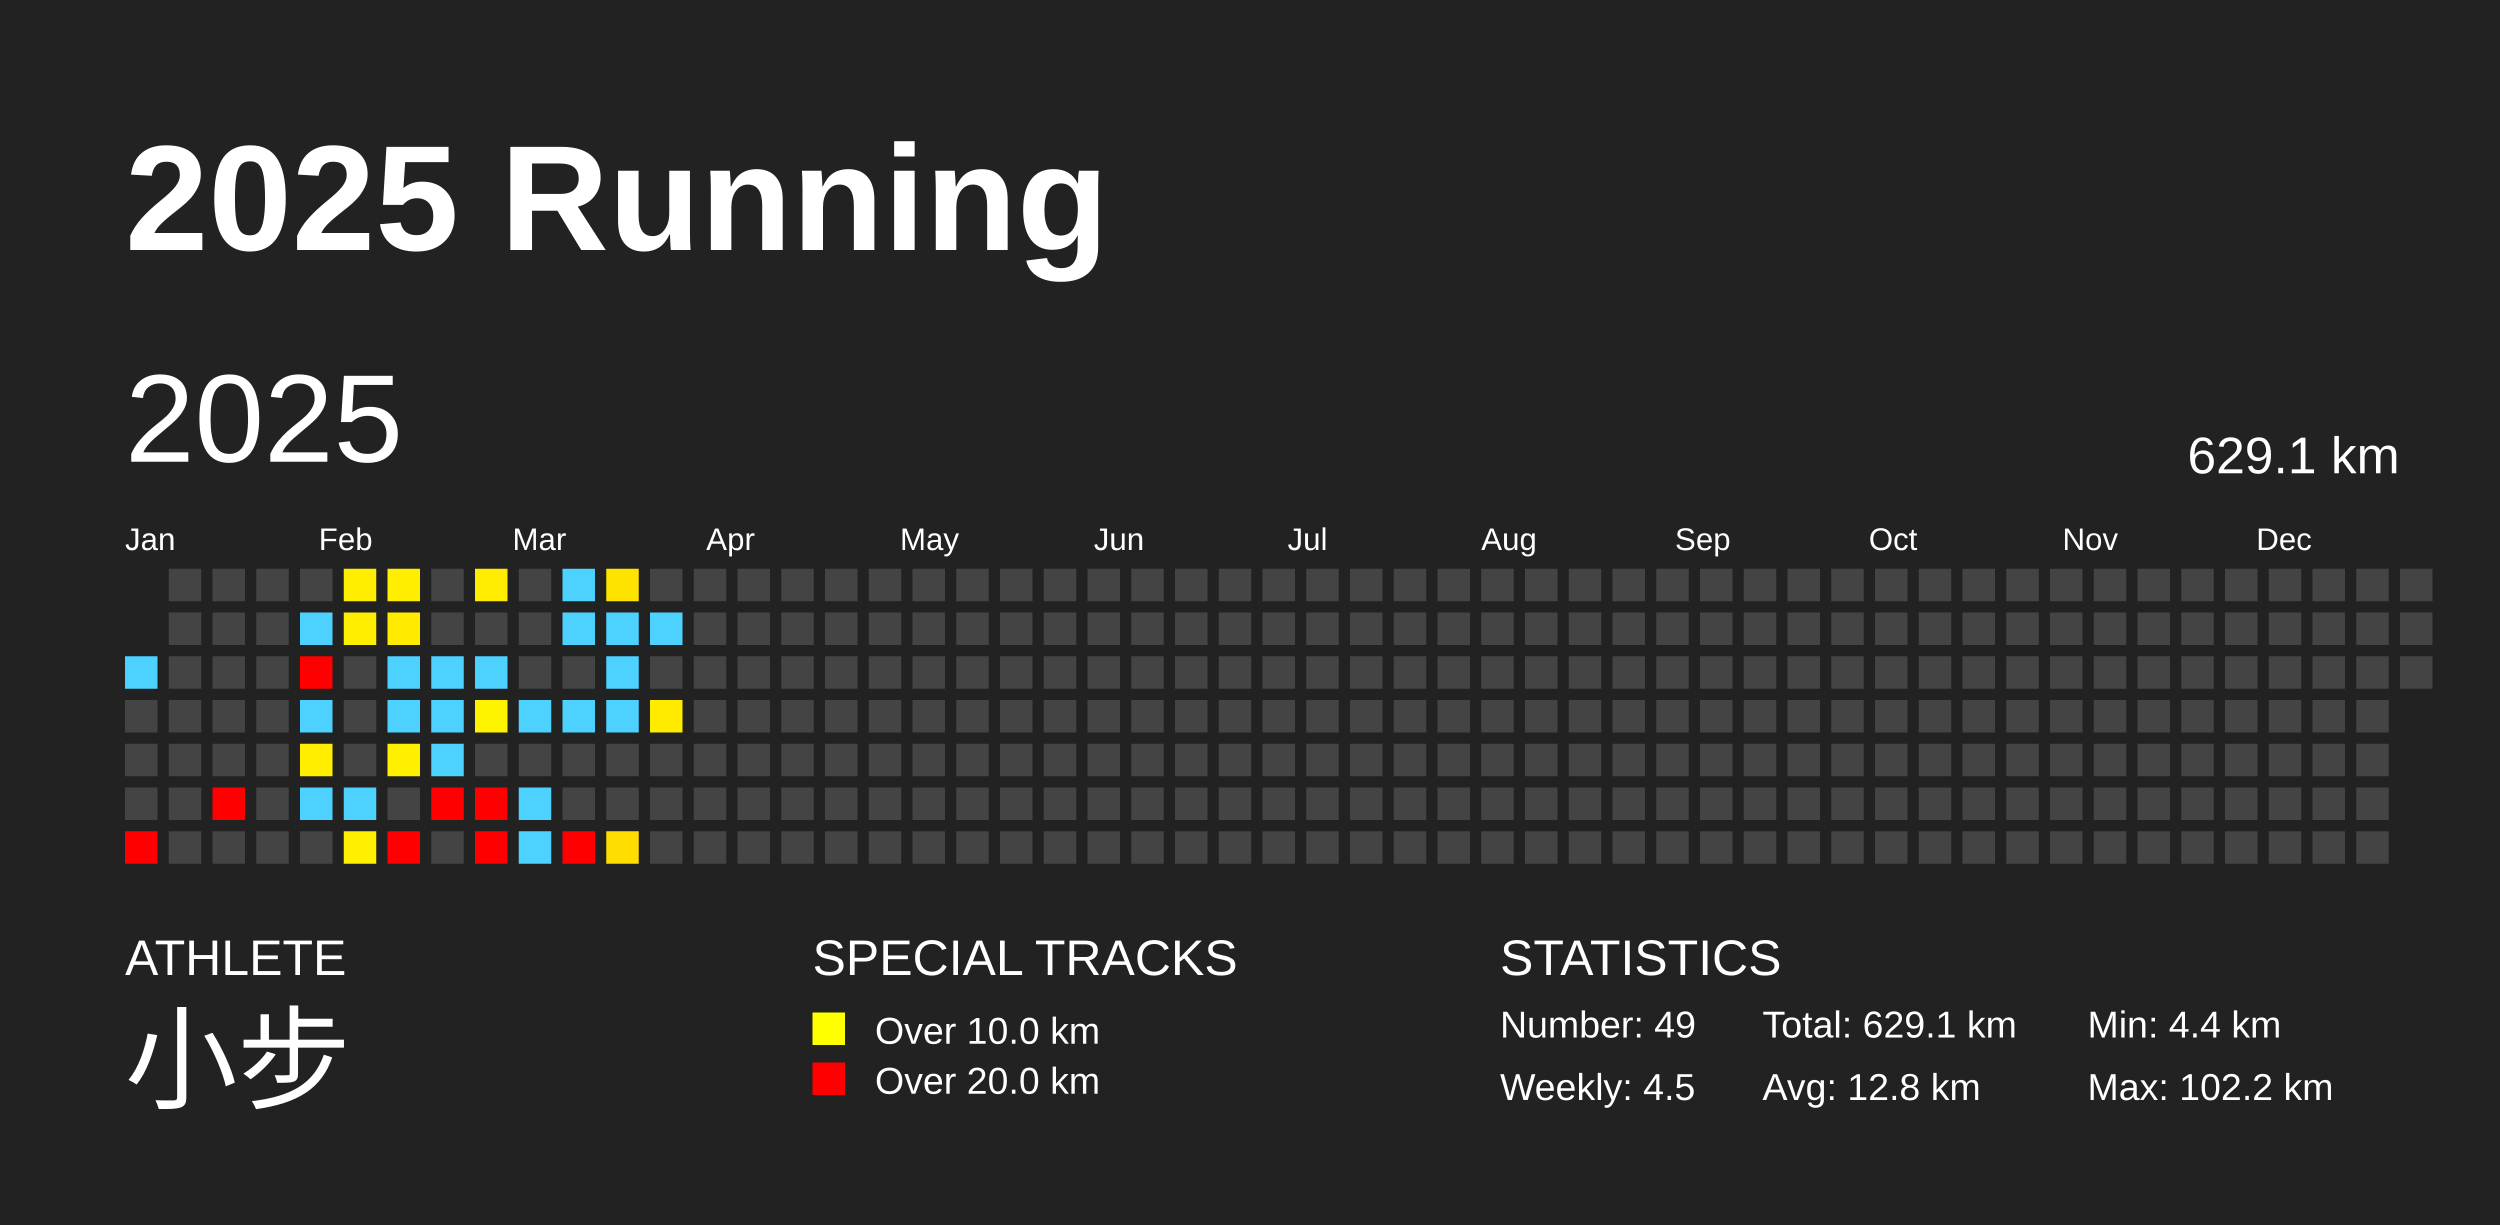
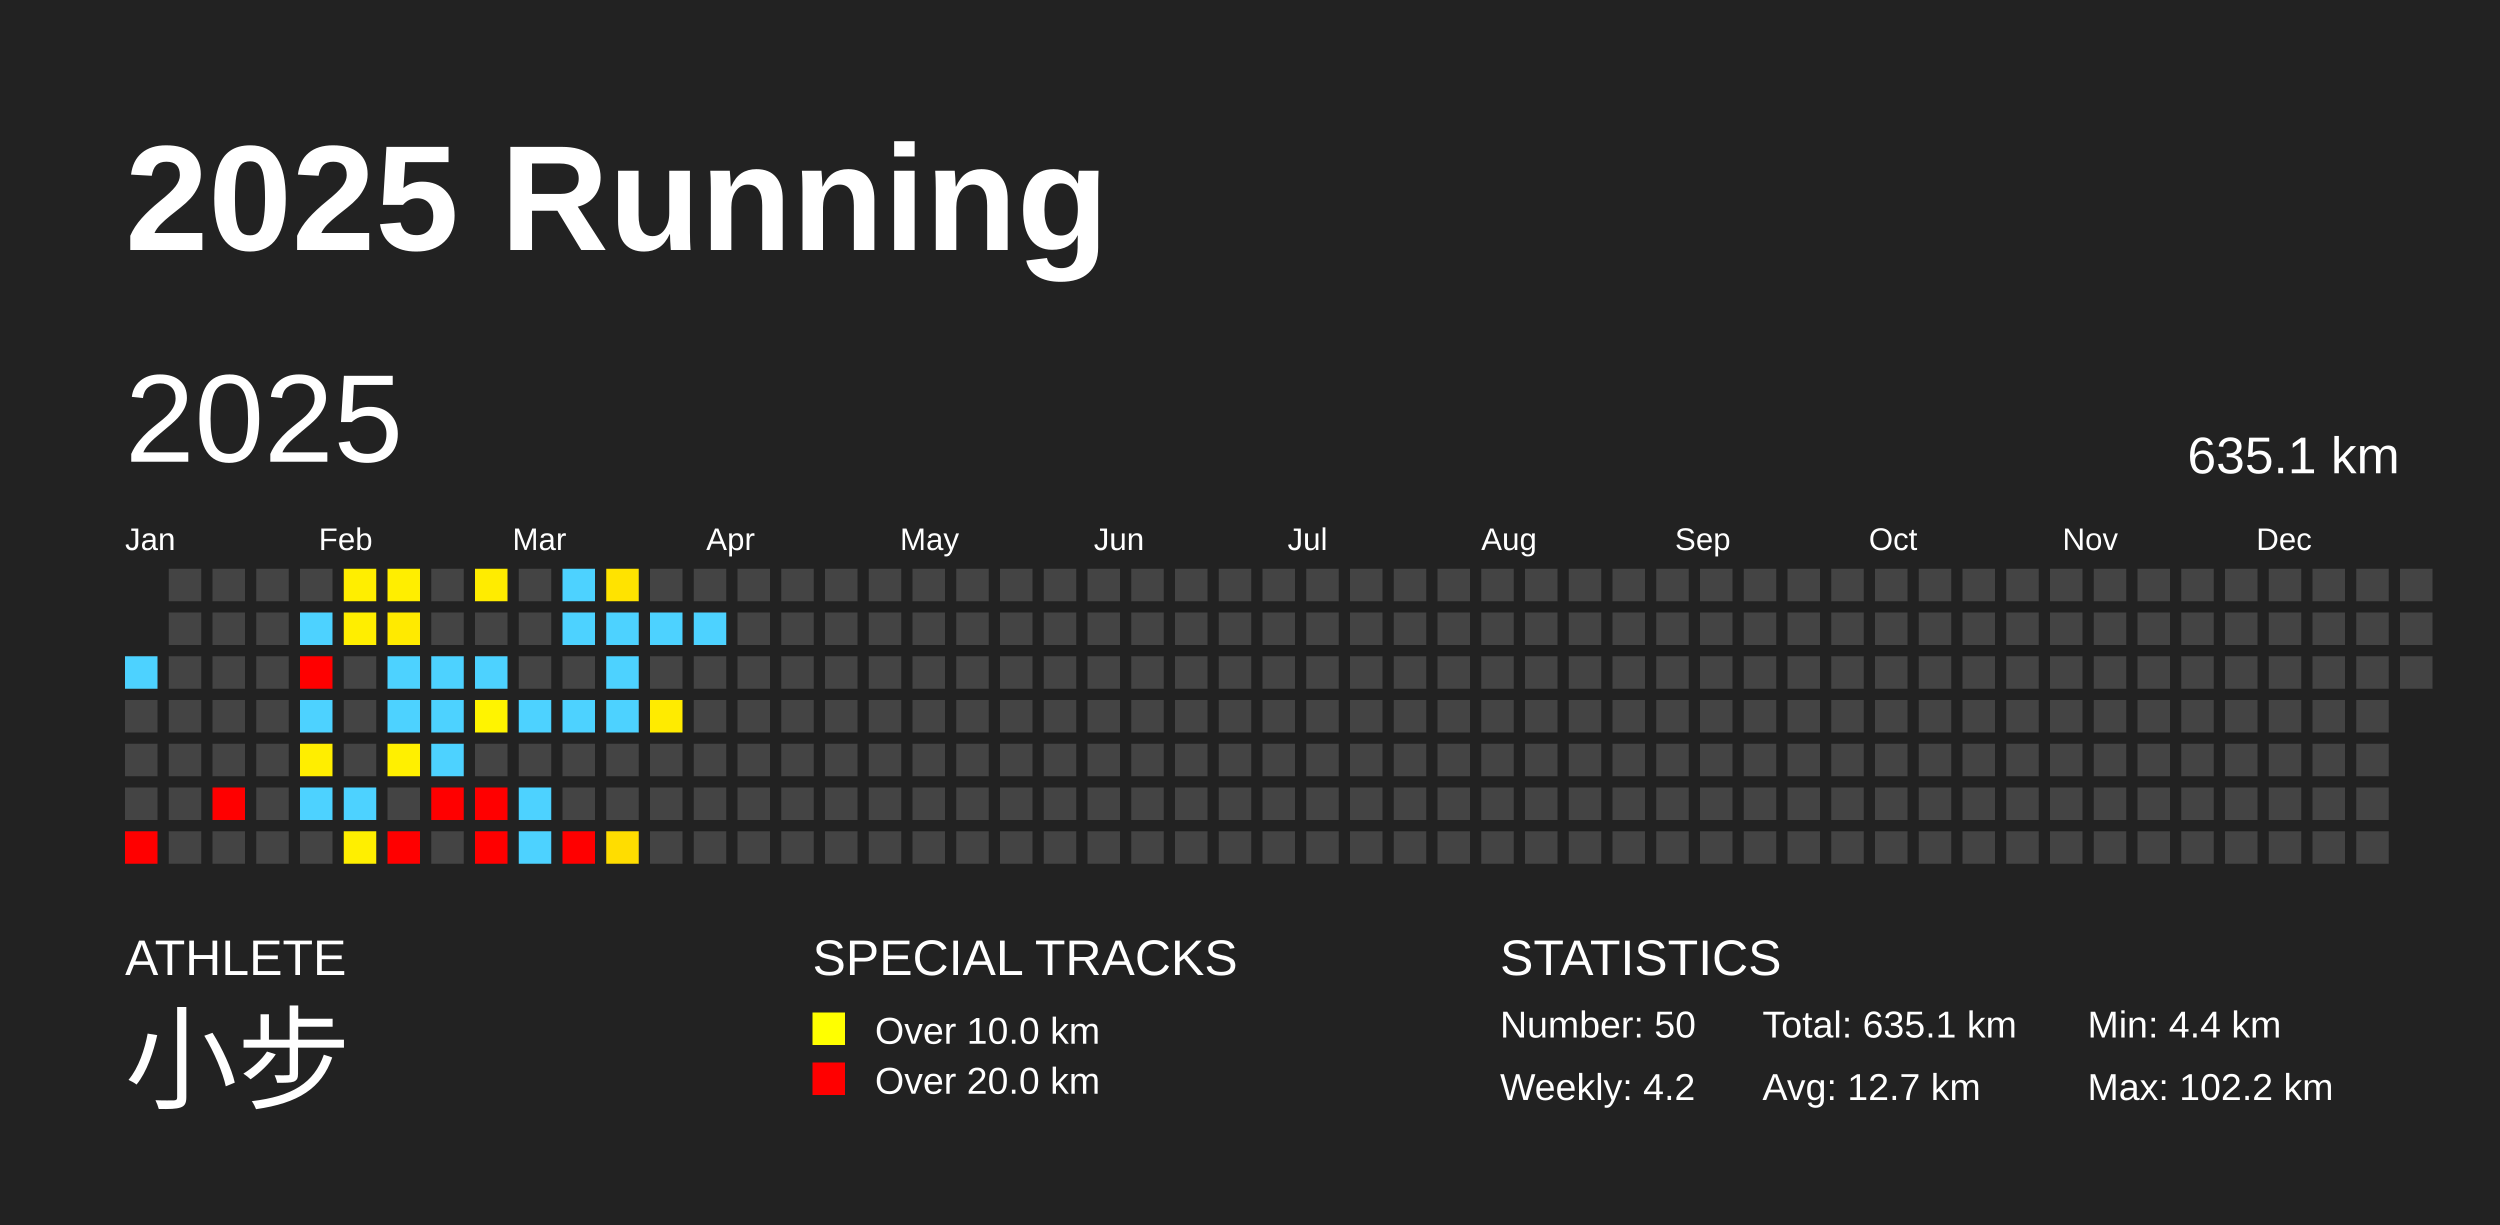
<svg xmlns="http://www.w3.org/2000/svg" baseProfile="full" height="98mm" version="1.1" viewBox="0,0,200,98" width="200mm">
  <defs />
  <rect fill="#222222" height="98" width="200" x="0" y="0" />
  <text fill="#FFFFFF" style="font-size:12px; font-family:Arial; font-weight:bold;" x="10" y="20">2025 Running</text>
  <text fill="#FFFFFF" style="font-size:4px; font-family:Arial" x="10" y="78">ATHLETE</text>
  <text fill="#FFFFFF" style="font-size:9px; font-family:Arial" x="10" y="88">小步</text>
  <text fill="#FFFFFF" style="font-size:4px; font-family:Arial" x="65" y="78">SPECIAL TRACKS</text>
  <rect fill="yellow" height="2.6" width="2.6" x="65" y="81" />
  <text fill="#FFFFFF" style="font-size:3px; font-family:Arial" x="70" y="83.5">Over 10.0 km</text>
  <rect fill="red" height="2.6" width="2.6" x="65" y="85" />
  <text fill="#FFFFFF" style="font-size:3px; font-family:Arial" x="70" y="87.5">Over 20.0 km</text>
  <text fill="#FFFFFF" style="font-size:4px; font-family:Arial" x="120" y="78">STATISTICS</text>
-   <text fill="#FFFFFF" style="font-size:3px; font-family:Arial" x="120" y="83">Number: 49</text>
-   <text fill="#FFFFFF" style="font-size:3px; font-family:Arial" x="120" y="88">Weekly: 4.5</text>
-   <text fill="#FFFFFF" style="font-size:3px; font-family:Arial" x="141" y="83">Total: 629.1 km</text>
-   <text fill="#FFFFFF" style="font-size:3px; font-family:Arial" x="141" y="88">Avg: 12.8 km</text>
+   <text fill="#FFFFFF" style="font-size:3px; font-family:Arial" x="120" y="83">Number: 50</text>
+   <text fill="#FFFFFF" style="font-size:3px; font-family:Arial" x="120" y="88">Weekly: 4.2</text>
+   <text fill="#FFFFFF" style="font-size:3px; font-family:Arial" x="141" y="83">Total: 635.1 km</text>
+   <text fill="#FFFFFF" style="font-size:3px; font-family:Arial" x="141" y="88">Avg: 12.7 km</text>
  <text fill="#FFFFFF" style="font-size:3px; font-family:Arial" x="167" y="83">Min: 4.4 km</text>
  <text fill="#FFFFFF" style="font-size:3px; font-family:Arial" x="167" y="88">Max: 102.2 km</text>
  <text dominant-baseline="hanging" fill="#FFFFFF" style="font-size:10.0px; font-family:Arial;" x="10" y="30">2025</text>
-   <text dominant-baseline="hanging" fill="#FFFFFF" style="font-size:4.125px; font-family:Arial;" x="175" y="35">629.1 km</text>
+   <text dominant-baseline="hanging" fill="#FFFFFF" style="font-size:4.125px; font-family:Arial;" x="175" y="35">635.1 km</text>
  <text fill="#FFFFFF" style="font-size:2.5px; font-family:Arial" x="10.0" y="44">Jan</text>
  <text fill="#FFFFFF" style="font-size:2.5px; font-family:Arial" x="25.5" y="44">Feb</text>
  <text fill="#FFFFFF" style="font-size:2.5px; font-family:Arial" x="41.0" y="44">Mar</text>
  <text fill="#FFFFFF" style="font-size:2.5px; font-family:Arial" x="56.5" y="44">Apr</text>
  <text fill="#FFFFFF" style="font-size:2.5px; font-family:Arial" x="72.0" y="44">May</text>
  <text fill="#FFFFFF" style="font-size:2.5px; font-family:Arial" x="87.5" y="44">Jun</text>
  <text fill="#FFFFFF" style="font-size:2.5px; font-family:Arial" x="103.0" y="44">Jul</text>
  <text fill="#FFFFFF" style="font-size:2.5px; font-family:Arial" x="118.5" y="44">Aug</text>
  <text fill="#FFFFFF" style="font-size:2.5px; font-family:Arial" x="134.0" y="44">Sep</text>
  <text fill="#FFFFFF" style="font-size:2.5px; font-family:Arial" x="149.5" y="44">Oct</text>
  <text fill="#FFFFFF" style="font-size:2.5px; font-family:Arial" x="165.0" y="44">Nov</text>
  <text fill="#FFFFFF" style="font-size:2.5px; font-family:Arial" x="180.5" y="44">Dec</text>
  <rect fill="#4dd2ff" height="2.6" width="2.6" x="10.0" y="52.5" />
  <rect fill="#444444" height="2.6" width="2.6" x="10.0" y="56.0" />
  <rect fill="#444444" height="2.6" width="2.6" x="10.0" y="59.5" />
  <rect fill="#444444" height="2.6" width="2.6" x="10.0" y="63.0" />
  <rect fill="red" height="2.6" width="2.6" x="10.0" y="66.5" />
  <rect fill="#444444" height="2.6" width="2.6" x="13.5" y="45.5" />
  <rect fill="#444444" height="2.6" width="2.6" x="13.5" y="49.0" />
  <rect fill="#444444" height="2.6" width="2.6" x="13.5" y="52.5" />
  <rect fill="#444444" height="2.6" width="2.6" x="13.5" y="56.0" />
  <rect fill="#444444" height="2.6" width="2.6" x="13.5" y="59.5" />
  <rect fill="#444444" height="2.6" width="2.6" x="13.5" y="63.0" />
  <rect fill="#444444" height="2.6" width="2.6" x="13.5" y="66.5" />
  <rect fill="#444444" height="2.6" width="2.6" x="17.0" y="45.5" />
  <rect fill="#444444" height="2.6" width="2.6" x="17.0" y="49.0" />
  <rect fill="#444444" height="2.6" width="2.6" x="17.0" y="52.5" />
  <rect fill="#444444" height="2.6" width="2.6" x="17.0" y="56.0" />
  <rect fill="#444444" height="2.6" width="2.6" x="17.0" y="59.5" />
  <rect fill="red" height="2.6" width="2.6" x="17.0" y="63.0" />
  <rect fill="#444444" height="2.6" width="2.6" x="17.0" y="66.5" />
  <rect fill="#444444" height="2.6" width="2.6" x="20.5" y="45.5" />
  <rect fill="#444444" height="2.6" width="2.6" x="20.5" y="49.0" />
  <rect fill="#444444" height="2.6" width="2.6" x="20.5" y="52.5" />
  <rect fill="#444444" height="2.6" width="2.6" x="20.5" y="56.0" />
  <rect fill="#444444" height="2.6" width="2.6" x="20.5" y="59.5" />
  <rect fill="#444444" height="2.6" width="2.6" x="20.5" y="63.0" />
  <rect fill="#444444" height="2.6" width="2.6" x="20.5" y="66.5" />
  <rect fill="#444444" height="2.6" width="2.6" x="24.0" y="45.5" />
  <rect fill="#4dd2ff" height="2.6" width="2.6" x="24.0" y="49.0" />
  <rect fill="red" height="2.6" width="2.6" x="24.0" y="52.5" />
  <rect fill="#4dd2ff" height="2.6" width="2.6" x="24.0" y="56.0" />
  <rect fill="#ffee00" height="2.6" width="2.6" x="24.0" y="59.5" />
  <rect fill="#4dd2ff" height="2.6" width="2.6" x="24.0" y="63.0" />
  <rect fill="#444444" height="2.6" width="2.6" x="24.0" y="66.5" />
  <rect fill="#ffee00" height="2.6" width="2.6" x="27.5" y="45.5" />
  <rect fill="#ffee00" height="2.6" width="2.6" x="27.5" y="49.0" />
  <rect fill="#444444" height="2.6" width="2.6" x="27.5" y="52.5" />
  <rect fill="#444444" height="2.6" width="2.6" x="27.5" y="56.0" />
  <rect fill="#444444" height="2.6" width="2.6" x="27.5" y="59.5" />
  <rect fill="#4dd2ff" height="2.6" width="2.6" x="27.5" y="63.0" />
  <rect fill="#ffef00" height="2.6" width="2.6" x="27.5" y="66.5" />
  <rect fill="#ffee00" height="2.6" width="2.6" x="31.0" y="45.5" />
  <rect fill="#ffea00" height="2.6" width="2.6" x="31.0" y="49.0" />
  <rect fill="#4dd2ff" height="2.6" width="2.6" x="31.0" y="52.5" />
  <rect fill="#4dd2ff" height="2.6" width="2.6" x="31.0" y="56.0" />
  <rect fill="#fff000" height="2.6" width="2.6" x="31.0" y="59.5" />
  <rect fill="#444444" height="2.6" width="2.6" x="31.0" y="63.0" />
  <rect fill="red" height="2.6" width="2.6" x="31.0" y="66.5" />
  <rect fill="#444444" height="2.6" width="2.6" x="34.5" y="45.5" />
  <rect fill="#444444" height="2.6" width="2.6" x="34.5" y="49.0" />
  <rect fill="#4dd2ff" height="2.6" width="2.6" x="34.5" y="52.5" />
  <rect fill="#4dd2ff" height="2.6" width="2.6" x="34.5" y="56.0" />
  <rect fill="#4dd2ff" height="2.6" width="2.6" x="34.5" y="59.5" />
  <rect fill="red" height="2.6" width="2.6" x="34.5" y="63.0" />
  <rect fill="#444444" height="2.6" width="2.6" x="34.5" y="66.5" />
  <rect fill="#ffec00" height="2.6" width="2.6" x="38.0" y="45.5" />
  <rect fill="#444444" height="2.6" width="2.6" x="38.0" y="49.0" />
  <rect fill="#4dd2ff" height="2.6" width="2.6" x="38.0" y="52.5" />
  <rect fill="#fff400" height="2.6" width="2.6" x="38.0" y="56.0" />
  <rect fill="#444444" height="2.6" width="2.6" x="38.0" y="59.5" />
  <rect fill="red" height="2.6" width="2.6" x="38.0" y="63.0" />
  <rect fill="red" height="2.6" width="2.6" x="38.0" y="66.5" />
  <rect fill="#444444" height="2.6" width="2.6" x="41.5" y="45.5" />
  <rect fill="#444444" height="2.6" width="2.6" x="41.5" y="49.0" />
  <rect fill="#444444" height="2.6" width="2.6" x="41.5" y="52.5" />
  <rect fill="#4dd2ff" height="2.6" width="2.6" x="41.5" y="56.0" />
  <rect fill="#444444" height="2.6" width="2.6" x="41.5" y="59.5" />
  <rect fill="#4dd2ff" height="2.6" width="2.6" x="41.5" y="63.0" />
  <rect fill="#4dd2ff" height="2.6" width="2.6" x="41.5" y="66.5" />
  <rect fill="#4dd2ff" height="2.6" width="2.6" x="45.0" y="45.5" />
  <rect fill="#4dd2ff" height="2.6" width="2.6" x="45.0" y="49.0" />
  <rect fill="#444444" height="2.6" width="2.6" x="45.0" y="52.5" />
  <rect fill="#4dd2ff" height="2.6" width="2.6" x="45.0" y="56.0" />
  <rect fill="#444444" height="2.6" width="2.6" x="45.0" y="59.5" />
  <rect fill="#444444" height="2.6" width="2.6" x="45.0" y="63.0" />
  <rect fill="red" height="2.6" width="2.6" x="45.0" y="66.5" />
  <rect fill="#ffe300" height="2.6" width="2.6" x="48.5" y="45.5" />
  <rect fill="#4dd2ff" height="2.6" width="2.6" x="48.5" y="49.0" />
  <rect fill="#4dd2ff" height="2.6" width="2.6" x="48.5" y="52.5" />
  <rect fill="#4dd2ff" height="2.6" width="2.6" x="48.5" y="56.0" />
  <rect fill="#444444" height="2.6" width="2.6" x="48.5" y="59.5" />
  <rect fill="#444444" height="2.6" width="2.6" x="48.5" y="63.0" />
  <rect fill="#ffdd00" height="2.6" width="2.6" x="48.5" y="66.5" />
  <rect fill="#444444" height="2.6" width="2.6" x="52.0" y="45.5" />
  <rect fill="#4dd2ff" height="2.6" width="2.6" x="52.0" y="49.0" />
  <rect fill="#444444" height="2.6" width="2.6" x="52.0" y="52.5" />
  <rect fill="#ffeb00" height="2.6" width="2.6" x="52.0" y="56.0" />
  <rect fill="#444444" height="2.6" width="2.6" x="52.0" y="59.5" />
  <rect fill="#444444" height="2.6" width="2.6" x="52.0" y="63.0" />
  <rect fill="#444444" height="2.6" width="2.6" x="52.0" y="66.5" />
  <rect fill="#444444" height="2.6" width="2.6" x="55.5" y="45.5" />
-   <rect fill="#444444" height="2.6" width="2.6" x="55.5" y="49.0" />
+   <rect fill="#4dd2ff" height="2.6" width="2.6" x="55.5" y="49.0" />
  <rect fill="#444444" height="2.6" width="2.6" x="55.5" y="52.5" />
  <rect fill="#444444" height="2.6" width="2.6" x="55.5" y="56.0" />
  <rect fill="#444444" height="2.6" width="2.6" x="55.5" y="59.5" />
  <rect fill="#444444" height="2.6" width="2.6" x="55.5" y="63.0" />
  <rect fill="#444444" height="2.6" width="2.6" x="55.5" y="66.5" />
  <rect fill="#444444" height="2.6" width="2.6" x="59.0" y="45.5" />
  <rect fill="#444444" height="2.6" width="2.6" x="59.0" y="49.0" />
  <rect fill="#444444" height="2.6" width="2.6" x="59.0" y="52.5" />
  <rect fill="#444444" height="2.6" width="2.6" x="59.0" y="56.0" />
  <rect fill="#444444" height="2.6" width="2.6" x="59.0" y="59.5" />
  <rect fill="#444444" height="2.6" width="2.6" x="59.0" y="63.0" />
  <rect fill="#444444" height="2.6" width="2.6" x="59.0" y="66.5" />
  <rect fill="#444444" height="2.6" width="2.6" x="62.5" y="45.5" />
  <rect fill="#444444" height="2.6" width="2.6" x="62.5" y="49.0" />
  <rect fill="#444444" height="2.6" width="2.6" x="62.5" y="52.5" />
  <rect fill="#444444" height="2.6" width="2.6" x="62.5" y="56.0" />
  <rect fill="#444444" height="2.6" width="2.6" x="62.5" y="59.5" />
  <rect fill="#444444" height="2.6" width="2.6" x="62.5" y="63.0" />
  <rect fill="#444444" height="2.6" width="2.6" x="62.5" y="66.5" />
  <rect fill="#444444" height="2.6" width="2.6" x="66.0" y="45.5" />
  <rect fill="#444444" height="2.6" width="2.6" x="66.0" y="49.0" />
  <rect fill="#444444" height="2.6" width="2.6" x="66.0" y="52.5" />
  <rect fill="#444444" height="2.6" width="2.6" x="66.0" y="56.0" />
  <rect fill="#444444" height="2.6" width="2.6" x="66.0" y="59.5" />
  <rect fill="#444444" height="2.6" width="2.6" x="66.0" y="63.0" />
  <rect fill="#444444" height="2.6" width="2.6" x="66.0" y="66.5" />
  <rect fill="#444444" height="2.6" width="2.6" x="69.5" y="45.5" />
  <rect fill="#444444" height="2.6" width="2.6" x="69.5" y="49.0" />
  <rect fill="#444444" height="2.6" width="2.6" x="69.5" y="52.5" />
  <rect fill="#444444" height="2.6" width="2.6" x="69.5" y="56.0" />
  <rect fill="#444444" height="2.6" width="2.6" x="69.5" y="59.5" />
  <rect fill="#444444" height="2.6" width="2.6" x="69.5" y="63.0" />
  <rect fill="#444444" height="2.6" width="2.6" x="69.5" y="66.5" />
  <rect fill="#444444" height="2.6" width="2.6" x="73.0" y="45.5" />
  <rect fill="#444444" height="2.6" width="2.6" x="73.0" y="49.0" />
  <rect fill="#444444" height="2.6" width="2.6" x="73.0" y="52.5" />
  <rect fill="#444444" height="2.6" width="2.6" x="73.0" y="56.0" />
  <rect fill="#444444" height="2.6" width="2.6" x="73.0" y="59.5" />
  <rect fill="#444444" height="2.6" width="2.6" x="73.0" y="63.0" />
  <rect fill="#444444" height="2.6" width="2.6" x="73.0" y="66.5" />
  <rect fill="#444444" height="2.6" width="2.6" x="76.5" y="45.5" />
  <rect fill="#444444" height="2.6" width="2.6" x="76.5" y="49.0" />
  <rect fill="#444444" height="2.6" width="2.6" x="76.5" y="52.5" />
  <rect fill="#444444" height="2.6" width="2.6" x="76.5" y="56.0" />
  <rect fill="#444444" height="2.6" width="2.6" x="76.5" y="59.5" />
  <rect fill="#444444" height="2.6" width="2.6" x="76.5" y="63.0" />
  <rect fill="#444444" height="2.6" width="2.6" x="76.5" y="66.5" />
  <rect fill="#444444" height="2.6" width="2.6" x="80.0" y="45.5" />
  <rect fill="#444444" height="2.6" width="2.6" x="80.0" y="49.0" />
  <rect fill="#444444" height="2.6" width="2.6" x="80.0" y="52.5" />
  <rect fill="#444444" height="2.6" width="2.6" x="80.0" y="56.0" />
  <rect fill="#444444" height="2.6" width="2.6" x="80.0" y="59.5" />
  <rect fill="#444444" height="2.6" width="2.6" x="80.0" y="63.0" />
  <rect fill="#444444" height="2.6" width="2.6" x="80.0" y="66.5" />
  <rect fill="#444444" height="2.6" width="2.6" x="83.5" y="45.5" />
  <rect fill="#444444" height="2.6" width="2.6" x="83.5" y="49.0" />
  <rect fill="#444444" height="2.6" width="2.6" x="83.5" y="52.5" />
  <rect fill="#444444" height="2.6" width="2.6" x="83.5" y="56.0" />
  <rect fill="#444444" height="2.6" width="2.6" x="83.5" y="59.5" />
  <rect fill="#444444" height="2.6" width="2.6" x="83.5" y="63.0" />
  <rect fill="#444444" height="2.6" width="2.6" x="83.5" y="66.5" />
  <rect fill="#444444" height="2.6" width="2.6" x="87.0" y="45.5" />
  <rect fill="#444444" height="2.6" width="2.6" x="87.0" y="49.0" />
  <rect fill="#444444" height="2.6" width="2.6" x="87.0" y="52.5" />
  <rect fill="#444444" height="2.6" width="2.6" x="87.0" y="56.0" />
  <rect fill="#444444" height="2.6" width="2.6" x="87.0" y="59.5" />
  <rect fill="#444444" height="2.6" width="2.6" x="87.0" y="63.0" />
  <rect fill="#444444" height="2.6" width="2.6" x="87.0" y="66.5" />
  <rect fill="#444444" height="2.6" width="2.6" x="90.5" y="45.5" />
  <rect fill="#444444" height="2.6" width="2.6" x="90.5" y="49.0" />
  <rect fill="#444444" height="2.6" width="2.6" x="90.5" y="52.5" />
  <rect fill="#444444" height="2.6" width="2.6" x="90.5" y="56.0" />
  <rect fill="#444444" height="2.6" width="2.6" x="90.5" y="59.5" />
  <rect fill="#444444" height="2.6" width="2.6" x="90.5" y="63.0" />
  <rect fill="#444444" height="2.6" width="2.6" x="90.5" y="66.5" />
  <rect fill="#444444" height="2.6" width="2.6" x="94.0" y="45.5" />
  <rect fill="#444444" height="2.6" width="2.6" x="94.0" y="49.0" />
  <rect fill="#444444" height="2.6" width="2.6" x="94.0" y="52.5" />
  <rect fill="#444444" height="2.6" width="2.6" x="94.0" y="56.0" />
  <rect fill="#444444" height="2.6" width="2.6" x="94.0" y="59.5" />
  <rect fill="#444444" height="2.6" width="2.6" x="94.0" y="63.0" />
  <rect fill="#444444" height="2.6" width="2.6" x="94.0" y="66.5" />
  <rect fill="#444444" height="2.6" width="2.6" x="97.5" y="45.5" />
  <rect fill="#444444" height="2.6" width="2.6" x="97.5" y="49.0" />
  <rect fill="#444444" height="2.6" width="2.6" x="97.5" y="52.5" />
  <rect fill="#444444" height="2.6" width="2.6" x="97.5" y="56.0" />
  <rect fill="#444444" height="2.6" width="2.6" x="97.5" y="59.5" />
  <rect fill="#444444" height="2.6" width="2.6" x="97.5" y="63.0" />
  <rect fill="#444444" height="2.6" width="2.6" x="97.5" y="66.5" />
  <rect fill="#444444" height="2.6" width="2.6" x="101.0" y="45.5" />
  <rect fill="#444444" height="2.6" width="2.6" x="101.0" y="49.0" />
  <rect fill="#444444" height="2.6" width="2.6" x="101.0" y="52.5" />
  <rect fill="#444444" height="2.6" width="2.6" x="101.0" y="56.0" />
  <rect fill="#444444" height="2.6" width="2.6" x="101.0" y="59.5" />
  <rect fill="#444444" height="2.6" width="2.6" x="101.0" y="63.0" />
  <rect fill="#444444" height="2.6" width="2.6" x="101.0" y="66.5" />
  <rect fill="#444444" height="2.6" width="2.6" x="104.5" y="45.5" />
  <rect fill="#444444" height="2.6" width="2.6" x="104.5" y="49.0" />
  <rect fill="#444444" height="2.6" width="2.6" x="104.5" y="52.5" />
  <rect fill="#444444" height="2.6" width="2.6" x="104.5" y="56.0" />
  <rect fill="#444444" height="2.6" width="2.6" x="104.5" y="59.5" />
  <rect fill="#444444" height="2.6" width="2.6" x="104.5" y="63.0" />
  <rect fill="#444444" height="2.6" width="2.6" x="104.5" y="66.5" />
  <rect fill="#444444" height="2.6" width="2.6" x="108.0" y="45.5" />
  <rect fill="#444444" height="2.6" width="2.6" x="108.0" y="49.0" />
  <rect fill="#444444" height="2.6" width="2.6" x="108.0" y="52.5" />
  <rect fill="#444444" height="2.6" width="2.6" x="108.0" y="56.0" />
  <rect fill="#444444" height="2.6" width="2.6" x="108.0" y="59.5" />
  <rect fill="#444444" height="2.6" width="2.6" x="108.0" y="63.0" />
  <rect fill="#444444" height="2.6" width="2.6" x="108.0" y="66.5" />
  <rect fill="#444444" height="2.6" width="2.6" x="111.5" y="45.5" />
  <rect fill="#444444" height="2.6" width="2.6" x="111.5" y="49.0" />
  <rect fill="#444444" height="2.6" width="2.6" x="111.5" y="52.5" />
  <rect fill="#444444" height="2.6" width="2.6" x="111.5" y="56.0" />
  <rect fill="#444444" height="2.6" width="2.6" x="111.5" y="59.5" />
  <rect fill="#444444" height="2.6" width="2.6" x="111.5" y="63.0" />
  <rect fill="#444444" height="2.6" width="2.6" x="111.5" y="66.5" />
  <rect fill="#444444" height="2.6" width="2.6" x="115.0" y="45.5" />
  <rect fill="#444444" height="2.6" width="2.6" x="115.0" y="49.0" />
  <rect fill="#444444" height="2.6" width="2.6" x="115.0" y="52.5" />
  <rect fill="#444444" height="2.6" width="2.6" x="115.0" y="56.0" />
  <rect fill="#444444" height="2.6" width="2.6" x="115.0" y="59.5" />
  <rect fill="#444444" height="2.6" width="2.6" x="115.0" y="63.0" />
  <rect fill="#444444" height="2.6" width="2.6" x="115.0" y="66.5" />
  <rect fill="#444444" height="2.6" width="2.6" x="118.5" y="45.5" />
  <rect fill="#444444" height="2.6" width="2.6" x="118.5" y="49.0" />
  <rect fill="#444444" height="2.6" width="2.6" x="118.5" y="52.5" />
  <rect fill="#444444" height="2.6" width="2.6" x="118.5" y="56.0" />
  <rect fill="#444444" height="2.6" width="2.6" x="118.5" y="59.5" />
  <rect fill="#444444" height="2.6" width="2.6" x="118.5" y="63.0" />
  <rect fill="#444444" height="2.6" width="2.6" x="118.5" y="66.5" />
  <rect fill="#444444" height="2.6" width="2.6" x="122.0" y="45.5" />
  <rect fill="#444444" height="2.6" width="2.6" x="122.0" y="49.0" />
  <rect fill="#444444" height="2.6" width="2.6" x="122.0" y="52.5" />
  <rect fill="#444444" height="2.6" width="2.6" x="122.0" y="56.0" />
  <rect fill="#444444" height="2.6" width="2.6" x="122.0" y="59.5" />
  <rect fill="#444444" height="2.6" width="2.6" x="122.0" y="63.0" />
  <rect fill="#444444" height="2.6" width="2.6" x="122.0" y="66.5" />
  <rect fill="#444444" height="2.6" width="2.6" x="125.5" y="45.5" />
  <rect fill="#444444" height="2.6" width="2.6" x="125.5" y="49.0" />
  <rect fill="#444444" height="2.6" width="2.6" x="125.5" y="52.5" />
  <rect fill="#444444" height="2.6" width="2.6" x="125.5" y="56.0" />
  <rect fill="#444444" height="2.6" width="2.6" x="125.5" y="59.5" />
  <rect fill="#444444" height="2.6" width="2.6" x="125.5" y="63.0" />
  <rect fill="#444444" height="2.6" width="2.6" x="125.5" y="66.5" />
  <rect fill="#444444" height="2.6" width="2.6" x="129.0" y="45.5" />
  <rect fill="#444444" height="2.6" width="2.6" x="129.0" y="49.0" />
  <rect fill="#444444" height="2.6" width="2.6" x="129.0" y="52.5" />
  <rect fill="#444444" height="2.6" width="2.6" x="129.0" y="56.0" />
  <rect fill="#444444" height="2.6" width="2.6" x="129.0" y="59.5" />
  <rect fill="#444444" height="2.6" width="2.6" x="129.0" y="63.0" />
  <rect fill="#444444" height="2.6" width="2.6" x="129.0" y="66.5" />
  <rect fill="#444444" height="2.6" width="2.6" x="132.5" y="45.5" />
  <rect fill="#444444" height="2.6" width="2.6" x="132.5" y="49.0" />
  <rect fill="#444444" height="2.6" width="2.6" x="132.5" y="52.5" />
  <rect fill="#444444" height="2.6" width="2.6" x="132.5" y="56.0" />
  <rect fill="#444444" height="2.6" width="2.6" x="132.5" y="59.5" />
  <rect fill="#444444" height="2.6" width="2.6" x="132.5" y="63.0" />
  <rect fill="#444444" height="2.6" width="2.6" x="132.5" y="66.5" />
  <rect fill="#444444" height="2.6" width="2.6" x="136.0" y="45.5" />
  <rect fill="#444444" height="2.6" width="2.6" x="136.0" y="49.0" />
  <rect fill="#444444" height="2.6" width="2.6" x="136.0" y="52.5" />
  <rect fill="#444444" height="2.6" width="2.6" x="136.0" y="56.0" />
  <rect fill="#444444" height="2.6" width="2.6" x="136.0" y="59.5" />
  <rect fill="#444444" height="2.6" width="2.6" x="136.0" y="63.0" />
  <rect fill="#444444" height="2.6" width="2.6" x="136.0" y="66.5" />
  <rect fill="#444444" height="2.6" width="2.6" x="139.5" y="45.5" />
  <rect fill="#444444" height="2.6" width="2.6" x="139.5" y="49.0" />
  <rect fill="#444444" height="2.6" width="2.6" x="139.5" y="52.5" />
  <rect fill="#444444" height="2.6" width="2.6" x="139.5" y="56.0" />
  <rect fill="#444444" height="2.6" width="2.6" x="139.5" y="59.5" />
  <rect fill="#444444" height="2.6" width="2.6" x="139.5" y="63.0" />
  <rect fill="#444444" height="2.6" width="2.6" x="139.5" y="66.5" />
  <rect fill="#444444" height="2.6" width="2.6" x="143.0" y="45.5" />
  <rect fill="#444444" height="2.6" width="2.6" x="143.0" y="49.0" />
  <rect fill="#444444" height="2.6" width="2.6" x="143.0" y="52.5" />
  <rect fill="#444444" height="2.6" width="2.6" x="143.0" y="56.0" />
  <rect fill="#444444" height="2.6" width="2.6" x="143.0" y="59.5" />
  <rect fill="#444444" height="2.6" width="2.6" x="143.0" y="63.0" />
  <rect fill="#444444" height="2.6" width="2.6" x="143.0" y="66.5" />
  <rect fill="#444444" height="2.6" width="2.6" x="146.5" y="45.5" />
  <rect fill="#444444" height="2.6" width="2.6" x="146.5" y="49.0" />
  <rect fill="#444444" height="2.6" width="2.6" x="146.5" y="52.5" />
  <rect fill="#444444" height="2.6" width="2.6" x="146.5" y="56.0" />
  <rect fill="#444444" height="2.6" width="2.6" x="146.5" y="59.5" />
  <rect fill="#444444" height="2.6" width="2.6" x="146.5" y="63.0" />
  <rect fill="#444444" height="2.6" width="2.6" x="146.5" y="66.5" />
  <rect fill="#444444" height="2.6" width="2.6" x="150.0" y="45.5" />
  <rect fill="#444444" height="2.6" width="2.6" x="150.0" y="49.0" />
  <rect fill="#444444" height="2.6" width="2.6" x="150.0" y="52.5" />
  <rect fill="#444444" height="2.6" width="2.6" x="150.0" y="56.0" />
  <rect fill="#444444" height="2.6" width="2.6" x="150.0" y="59.5" />
  <rect fill="#444444" height="2.6" width="2.6" x="150.0" y="63.0" />
  <rect fill="#444444" height="2.6" width="2.6" x="150.0" y="66.5" />
  <rect fill="#444444" height="2.6" width="2.6" x="153.5" y="45.5" />
  <rect fill="#444444" height="2.6" width="2.6" x="153.5" y="49.0" />
  <rect fill="#444444" height="2.6" width="2.6" x="153.5" y="52.5" />
  <rect fill="#444444" height="2.6" width="2.6" x="153.5" y="56.0" />
  <rect fill="#444444" height="2.6" width="2.6" x="153.5" y="59.5" />
  <rect fill="#444444" height="2.6" width="2.6" x="153.5" y="63.0" />
  <rect fill="#444444" height="2.6" width="2.6" x="153.5" y="66.5" />
  <rect fill="#444444" height="2.6" width="2.6" x="157.0" y="45.5" />
  <rect fill="#444444" height="2.6" width="2.6" x="157.0" y="49.0" />
  <rect fill="#444444" height="2.6" width="2.6" x="157.0" y="52.5" />
  <rect fill="#444444" height="2.6" width="2.6" x="157.0" y="56.0" />
  <rect fill="#444444" height="2.6" width="2.6" x="157.0" y="59.5" />
  <rect fill="#444444" height="2.6" width="2.6" x="157.0" y="63.0" />
  <rect fill="#444444" height="2.6" width="2.6" x="157.0" y="66.5" />
  <rect fill="#444444" height="2.6" width="2.6" x="160.5" y="45.5" />
  <rect fill="#444444" height="2.6" width="2.6" x="160.5" y="49.0" />
  <rect fill="#444444" height="2.6" width="2.6" x="160.5" y="52.5" />
  <rect fill="#444444" height="2.6" width="2.6" x="160.5" y="56.0" />
  <rect fill="#444444" height="2.6" width="2.6" x="160.5" y="59.5" />
  <rect fill="#444444" height="2.6" width="2.6" x="160.5" y="63.0" />
  <rect fill="#444444" height="2.6" width="2.6" x="160.5" y="66.5" />
  <rect fill="#444444" height="2.6" width="2.6" x="164.0" y="45.5" />
  <rect fill="#444444" height="2.6" width="2.6" x="164.0" y="49.0" />
  <rect fill="#444444" height="2.6" width="2.6" x="164.0" y="52.5" />
  <rect fill="#444444" height="2.6" width="2.6" x="164.0" y="56.0" />
  <rect fill="#444444" height="2.6" width="2.6" x="164.0" y="59.5" />
  <rect fill="#444444" height="2.6" width="2.6" x="164.0" y="63.0" />
  <rect fill="#444444" height="2.6" width="2.6" x="164.0" y="66.5" />
  <rect fill="#444444" height="2.6" width="2.6" x="167.5" y="45.5" />
  <rect fill="#444444" height="2.6" width="2.6" x="167.5" y="49.0" />
  <rect fill="#444444" height="2.6" width="2.6" x="167.5" y="52.5" />
  <rect fill="#444444" height="2.6" width="2.6" x="167.5" y="56.0" />
  <rect fill="#444444" height="2.6" width="2.6" x="167.5" y="59.5" />
  <rect fill="#444444" height="2.6" width="2.6" x="167.5" y="63.0" />
  <rect fill="#444444" height="2.6" width="2.6" x="167.5" y="66.5" />
  <rect fill="#444444" height="2.6" width="2.6" x="171.0" y="45.5" />
  <rect fill="#444444" height="2.6" width="2.6" x="171.0" y="49.0" />
  <rect fill="#444444" height="2.6" width="2.6" x="171.0" y="52.5" />
  <rect fill="#444444" height="2.6" width="2.6" x="171.0" y="56.0" />
  <rect fill="#444444" height="2.6" width="2.6" x="171.0" y="59.5" />
  <rect fill="#444444" height="2.6" width="2.6" x="171.0" y="63.0" />
  <rect fill="#444444" height="2.6" width="2.6" x="171.0" y="66.5" />
  <rect fill="#444444" height="2.6" width="2.6" x="174.5" y="45.5" />
  <rect fill="#444444" height="2.6" width="2.6" x="174.5" y="49.0" />
  <rect fill="#444444" height="2.6" width="2.6" x="174.5" y="52.5" />
  <rect fill="#444444" height="2.6" width="2.6" x="174.5" y="56.0" />
  <rect fill="#444444" height="2.6" width="2.6" x="174.5" y="59.5" />
  <rect fill="#444444" height="2.6" width="2.6" x="174.5" y="63.0" />
  <rect fill="#444444" height="2.6" width="2.6" x="174.5" y="66.5" />
  <rect fill="#444444" height="2.6" width="2.6" x="178.0" y="45.5" />
  <rect fill="#444444" height="2.6" width="2.6" x="178.0" y="49.0" />
  <rect fill="#444444" height="2.6" width="2.6" x="178.0" y="52.5" />
  <rect fill="#444444" height="2.6" width="2.6" x="178.0" y="56.0" />
  <rect fill="#444444" height="2.6" width="2.6" x="178.0" y="59.5" />
  <rect fill="#444444" height="2.6" width="2.6" x="178.0" y="63.0" />
  <rect fill="#444444" height="2.6" width="2.6" x="178.0" y="66.5" />
  <rect fill="#444444" height="2.6" width="2.6" x="181.5" y="45.5" />
  <rect fill="#444444" height="2.6" width="2.6" x="181.5" y="49.0" />
  <rect fill="#444444" height="2.6" width="2.6" x="181.5" y="52.5" />
  <rect fill="#444444" height="2.6" width="2.6" x="181.5" y="56.0" />
  <rect fill="#444444" height="2.6" width="2.6" x="181.5" y="59.5" />
  <rect fill="#444444" height="2.6" width="2.6" x="181.5" y="63.0" />
  <rect fill="#444444" height="2.6" width="2.6" x="181.5" y="66.5" />
  <rect fill="#444444" height="2.6" width="2.6" x="185.0" y="45.5" />
  <rect fill="#444444" height="2.6" width="2.6" x="185.0" y="49.0" />
  <rect fill="#444444" height="2.6" width="2.6" x="185.0" y="52.5" />
  <rect fill="#444444" height="2.6" width="2.6" x="185.0" y="56.0" />
  <rect fill="#444444" height="2.6" width="2.6" x="185.0" y="59.5" />
  <rect fill="#444444" height="2.6" width="2.6" x="185.0" y="63.0" />
  <rect fill="#444444" height="2.6" width="2.6" x="185.0" y="66.5" />
  <rect fill="#444444" height="2.6" width="2.6" x="188.5" y="45.5" />
  <rect fill="#444444" height="2.6" width="2.6" x="188.5" y="49.0" />
  <rect fill="#444444" height="2.6" width="2.6" x="188.5" y="52.5" />
  <rect fill="#444444" height="2.6" width="2.6" x="188.5" y="56.0" />
  <rect fill="#444444" height="2.6" width="2.6" x="188.5" y="59.5" />
  <rect fill="#444444" height="2.6" width="2.6" x="188.5" y="63.0" />
  <rect fill="#444444" height="2.6" width="2.6" x="188.5" y="66.5" />
  <rect fill="#444444" height="2.6" width="2.6" x="192.0" y="45.5" />
  <rect fill="#444444" height="2.6" width="2.6" x="192.0" y="49.0" />
  <rect fill="#444444" height="2.6" width="2.6" x="192.0" y="52.5" />
</svg>
